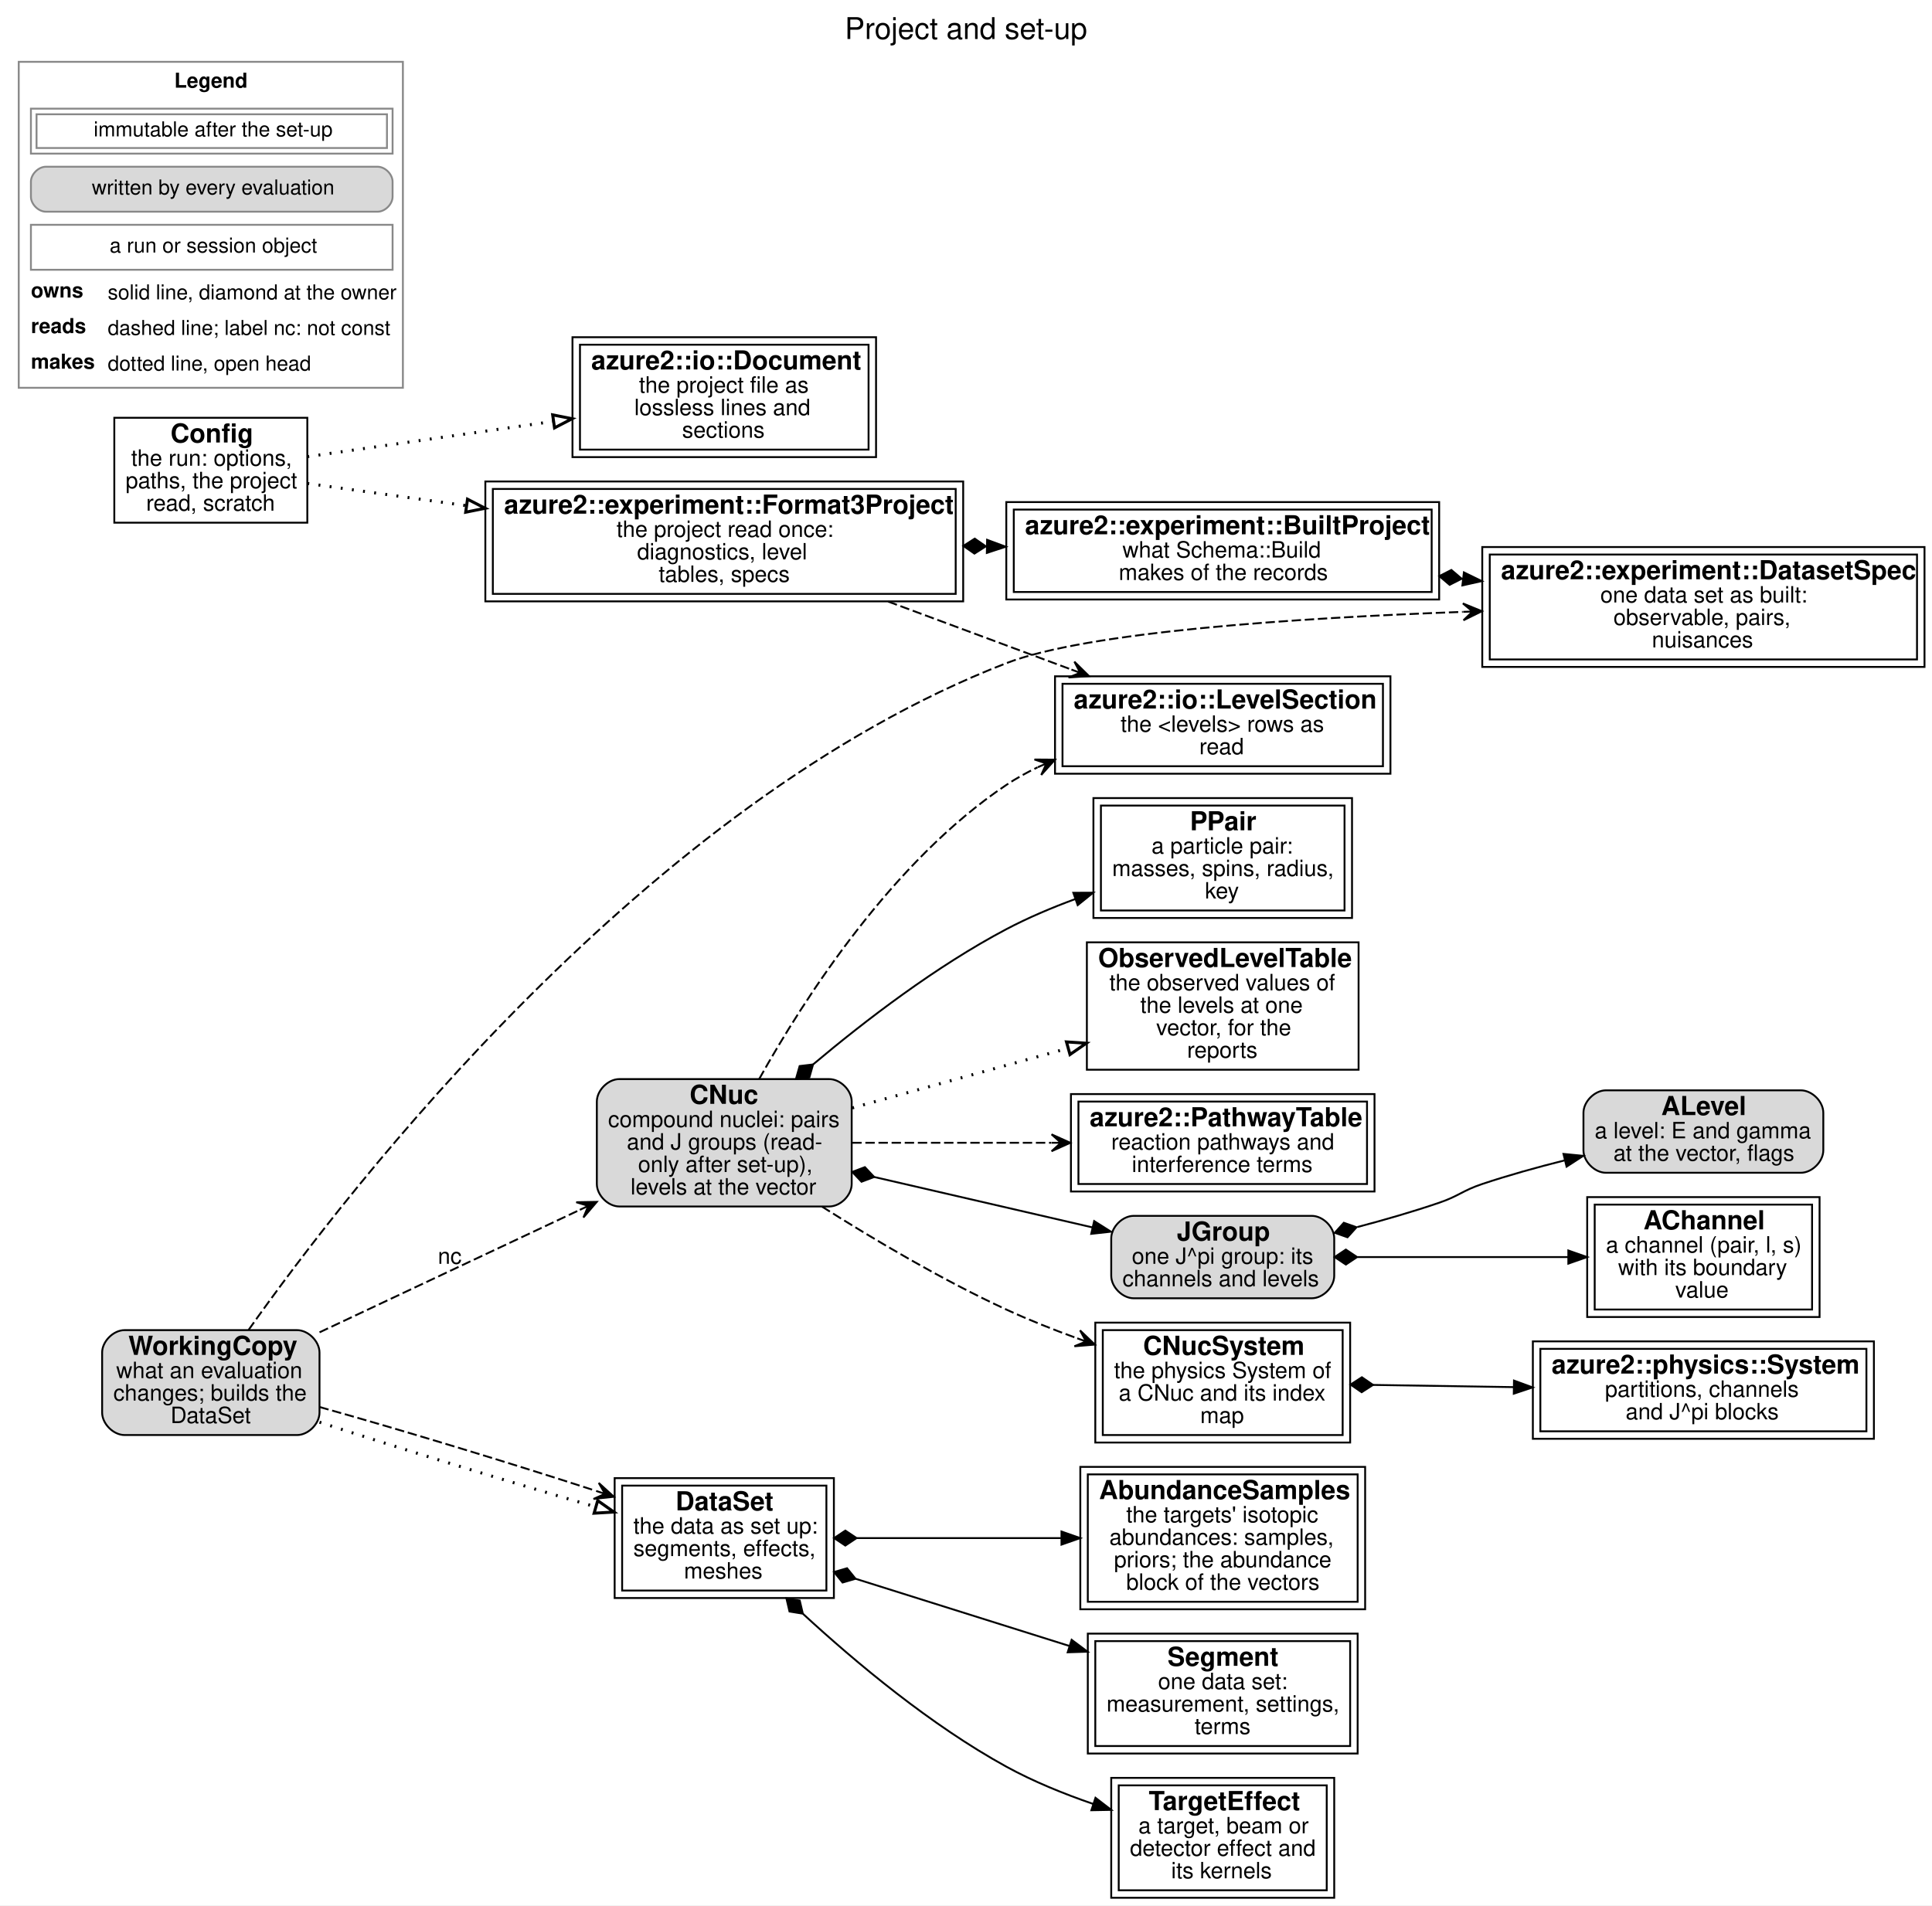
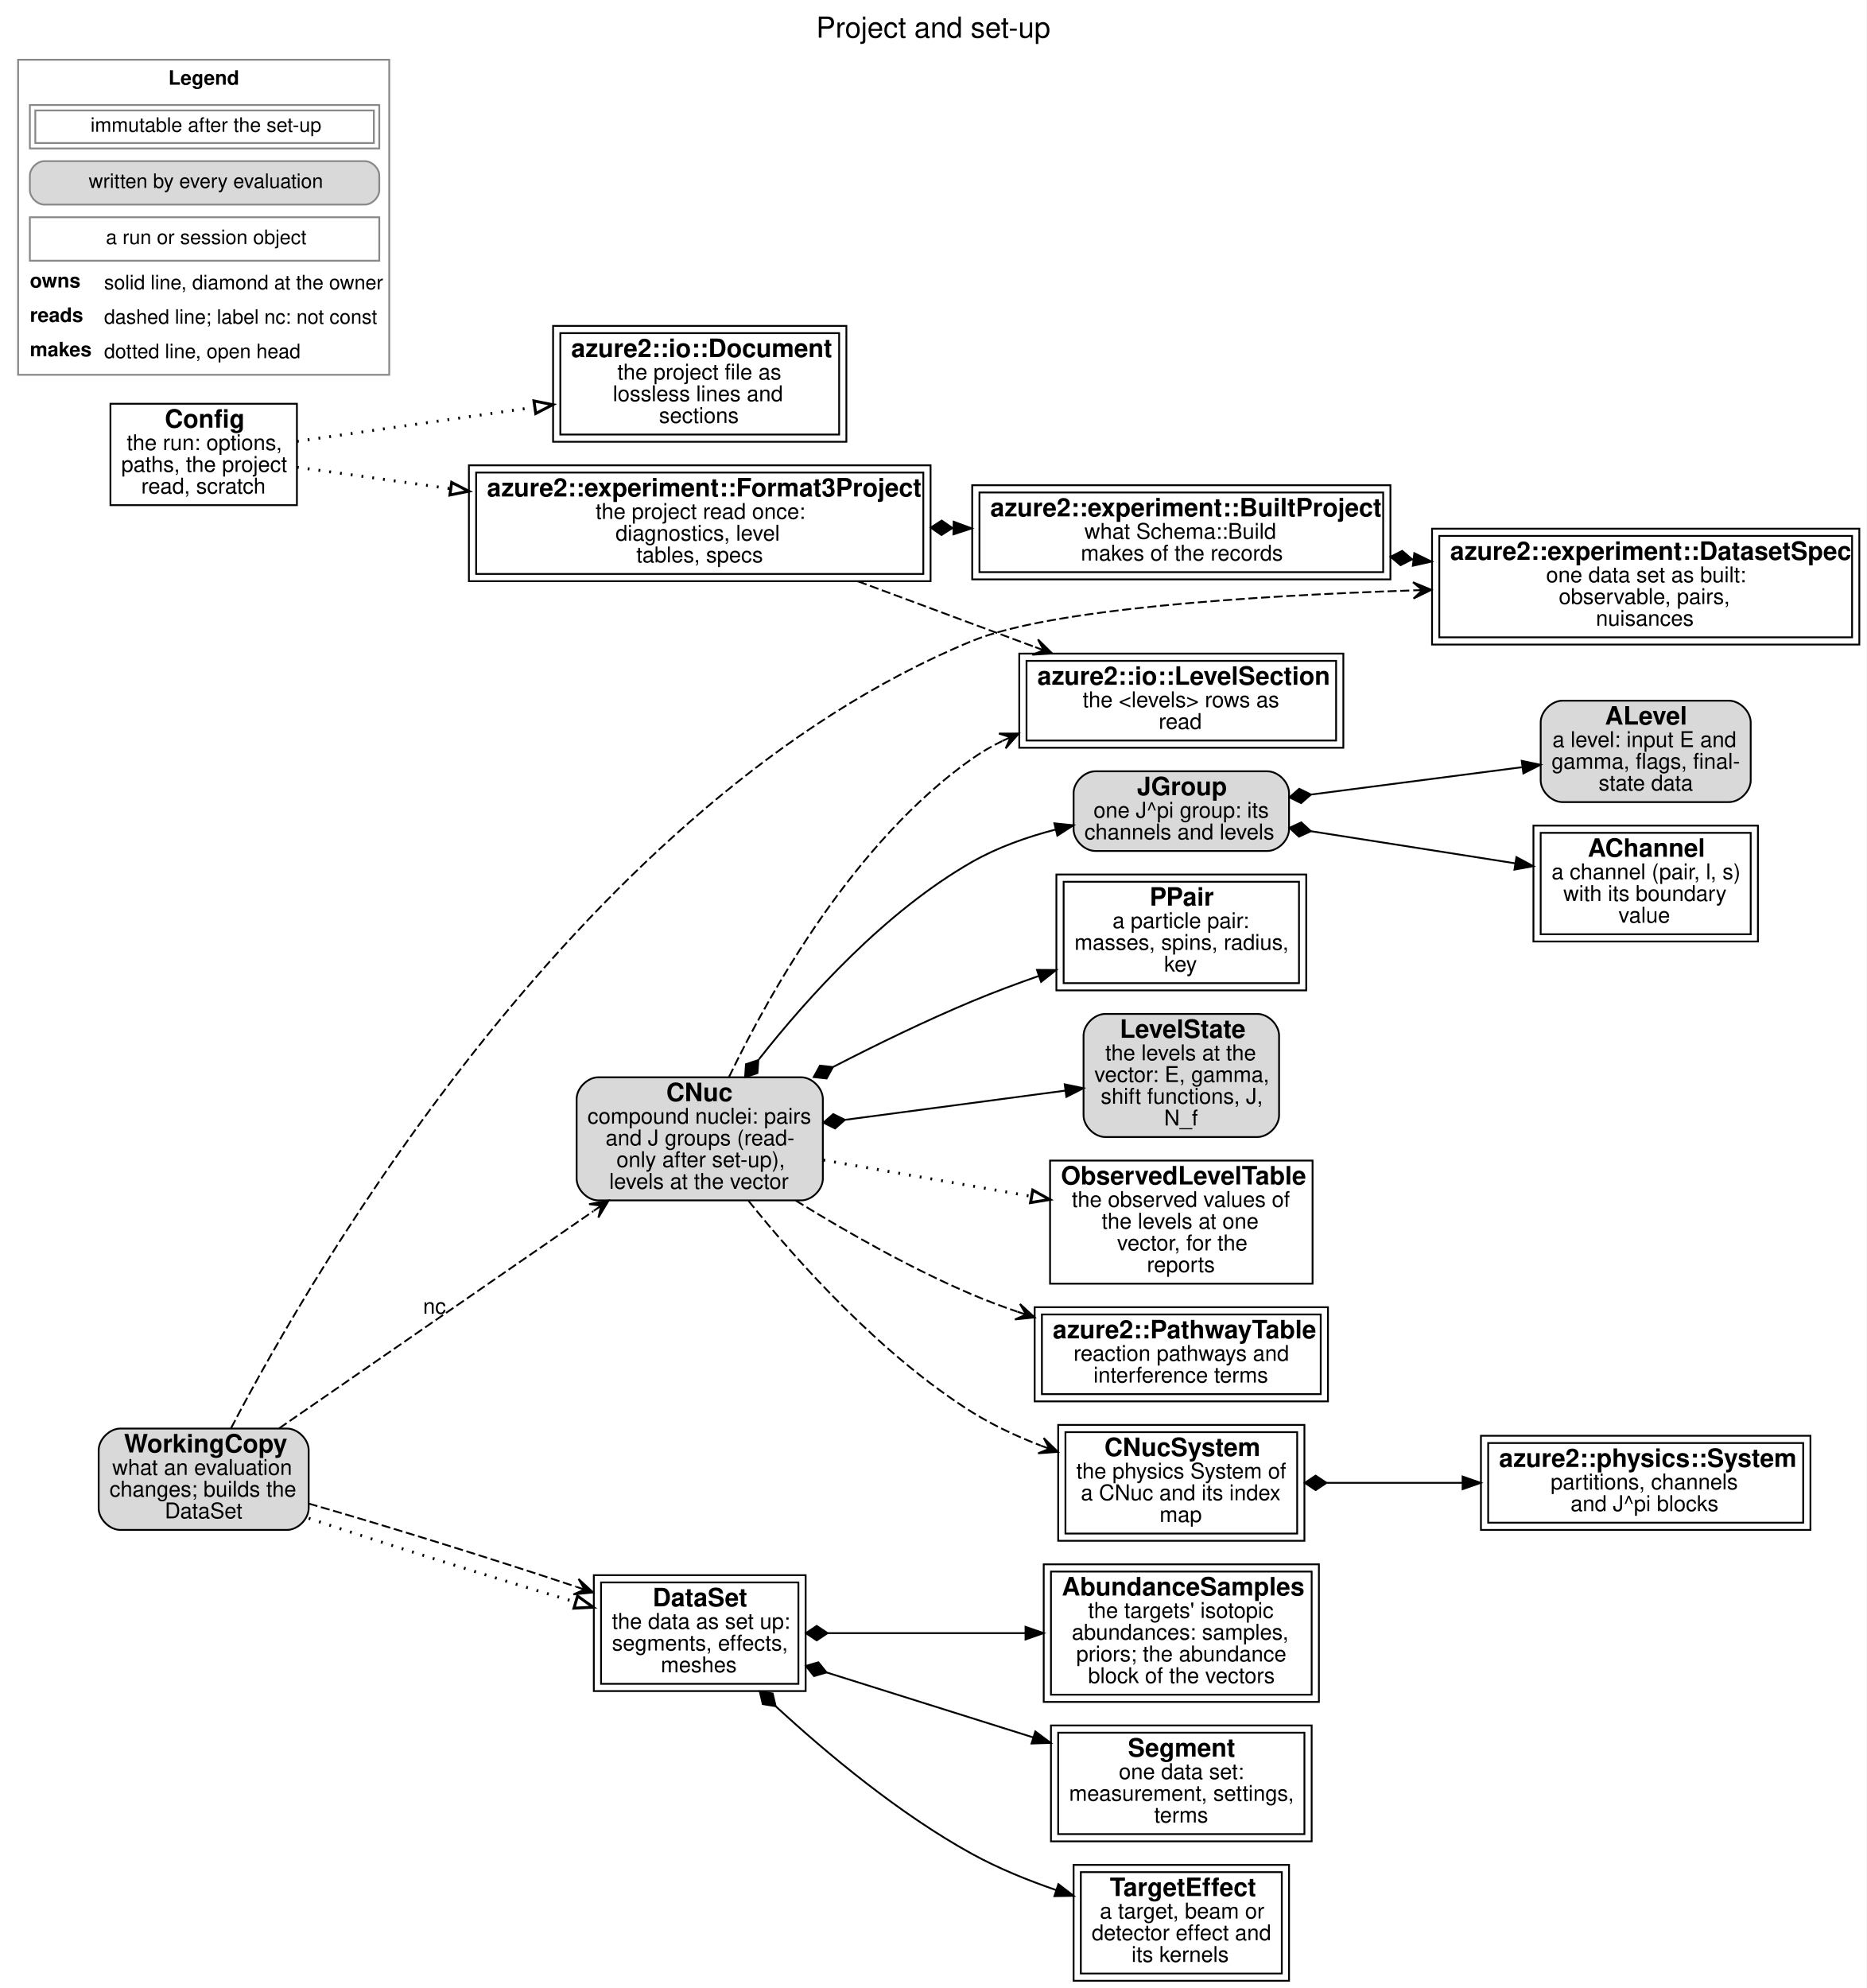
- <svg xmlns="http://www.w3.org/2000/svg" width="1031pt" height="1017pt" viewBox="0.00 0.00 1031.00 1017.00">
-   <g id="graph0" class="graph" transform="scale(1 1) rotate(0) translate(4 1013)">
-     <polygon fill="white" stroke="transparent" points="-4,4 -4,-1013 1027,-1013 1027,4 -4,4" />
-     <text text-anchor="middle" x="511.5" y="-992.2" font-family="Helvetica" font-size="16.00">Project and set-up</text>
+ <svg xmlns="http://www.w3.org/2000/svg" width="1031pt" height="1098pt" viewBox="0.00 0.00 1031.00 1098.00">
+   <g id="graph0" class="graph" transform="scale(1 1) rotate(0) translate(4 1094)">
+     <polygon fill="white" stroke="transparent" points="-4,4 -4,-1094 1027,-1094 1027,4 -4,4" />
+     <text text-anchor="middle" x="511.5" y="-1073.2" font-family="Helvetica" font-size="16.00">Project and set-up</text>
    <g id="node1" class="node">
-       <polygon fill="white" stroke="black" points="459.5,-829 305.5,-829 305.5,-773 459.5,-773 459.5,-829" />
-       <polygon fill="none" stroke="black" points="463.5,-833 301.5,-833 301.5,-769 463.5,-769 463.5,-833" />
-       <text text-anchor="start" x="311.5" y="-815.8" font-family="Helvetica" font-weight="bold" font-size="14.00">azure2::io::Document</text>
-       <text text-anchor="start" x="337" y="-803.4" font-family="Helvetica" font-size="12.00">the project file as</text>
-       <text text-anchor="start" x="334.5" y="-791.4" font-family="Helvetica" font-size="12.00">lossless lines and</text>
-       <text text-anchor="start" x="360" y="-779.4" font-family="Helvetica" font-size="12.00">sections</text>
+       <polygon fill="white" stroke="black" points="459.5,-910 305.5,-910 305.5,-854 459.5,-854 459.5,-910" />
+       <polygon fill="none" stroke="black" points="463.5,-914 301.5,-914 301.5,-850 463.5,-850 463.5,-914" />
+       <text text-anchor="start" x="311.5" y="-896.8" font-family="Helvetica" font-weight="bold" font-size="14.00">azure2::io::Document</text>
+       <text text-anchor="start" x="337" y="-884.4" font-family="Helvetica" font-size="12.00">the project file as</text>
+       <text text-anchor="start" x="334.5" y="-872.4" font-family="Helvetica" font-size="12.00">lossless lines and</text>
+       <text text-anchor="start" x="360" y="-860.4" font-family="Helvetica" font-size="12.00">sections</text>
    </g>
    <g id="node2" class="node">
-       <polygon fill="white" stroke="black" points="734,-648 563,-648 563,-604 734,-604 734,-648" />
-       <polygon fill="none" stroke="black" points="738,-652 559,-652 559,-600 738,-600 738,-652" />
-       <text text-anchor="start" x="569" y="-634.8" font-family="Helvetica" font-weight="bold" font-size="14.00">azure2::io::LevelSection</text>
-       <text text-anchor="start" x="594" y="-622.4" font-family="Helvetica" font-size="12.00">the &lt;levels&gt; rows as</text>
-       <text text-anchor="start" x="636" y="-610.4" font-family="Helvetica" font-size="12.00">read</text>
+       <polygon fill="white" stroke="black" points="734,-729 563,-729 563,-685 734,-685 734,-729" />
+       <polygon fill="none" stroke="black" points="738,-733 559,-733 559,-681 738,-681 738,-733" />
+       <text text-anchor="start" x="569" y="-715.8" font-family="Helvetica" font-weight="bold" font-size="14.00">azure2::io::LevelSection</text>
+       <text text-anchor="start" x="594" y="-703.4" font-family="Helvetica" font-size="12.00">the &lt;levels&gt; rows as</text>
+       <text text-anchor="start" x="636" y="-691.4" font-family="Helvetica" font-size="12.00">read</text>
    </g>
    <g id="node3" class="node">
-       <polygon fill="white" stroke="black" points="506,-752 259,-752 259,-696 506,-696 506,-752" />
-       <polygon fill="none" stroke="black" points="510,-756 255,-756 255,-692 510,-692 510,-756" />
-       <text text-anchor="start" x="265" y="-738.8" font-family="Helvetica" font-weight="bold" font-size="14.00">azure2::experiment::Format3Project</text>
-       <text text-anchor="start" x="325" y="-726.4" font-family="Helvetica" font-size="12.00">the project read once:</text>
-       <text text-anchor="start" x="336" y="-714.4" font-family="Helvetica" font-size="12.00">diagnostics, level</text>
-       <text text-anchor="start" x="347.5" y="-702.4" font-family="Helvetica" font-size="12.00">tables, specs</text>
+       <polygon fill="white" stroke="black" points="506,-833 259,-833 259,-777 506,-777 506,-833" />
+       <polygon fill="none" stroke="black" points="510,-837 255,-837 255,-773 510,-773 510,-837" />
+       <text text-anchor="start" x="265" y="-819.8" font-family="Helvetica" font-weight="bold" font-size="14.00">azure2::experiment::Format3Project</text>
+       <text text-anchor="start" x="325" y="-807.4" font-family="Helvetica" font-size="12.00">the project read once:</text>
+       <text text-anchor="start" x="336" y="-795.4" font-family="Helvetica" font-size="12.00">diagnostics, level</text>
+       <text text-anchor="start" x="347.5" y="-783.4" font-family="Helvetica" font-size="12.00">tables, specs</text>
    </g>
    <g id="edge3" class="edge">
-       <path fill="none" stroke="black" stroke-dasharray="5,2" d="M469.94,-691.91C501.42,-680.23 536.85,-667.08 567.72,-655.61" />
-       <polygon fill="black" stroke="black" points="577.15,-652.12 569.34,-659.81 572.46,-653.86 567.77,-655.6 567.77,-655.6 567.77,-655.6 572.46,-653.86 566.21,-651.38 577.15,-652.12 577.15,-652.12" />
+       <path fill="none" stroke="black" stroke-dasharray="5,2" d="M469.94,-772.91C501.42,-761.23 536.85,-748.08 567.72,-736.61" />
+       <polygon fill="black" stroke="black" points="577.15,-733.12 569.34,-740.81 572.46,-734.86 567.77,-736.6 567.77,-736.6 567.77,-736.6 572.46,-734.86 566.21,-732.38 577.15,-733.12 577.15,-733.12" />
    </g>
    <g id="node4" class="node">
-       <polygon fill="white" stroke="black" points="760,-741 537,-741 537,-697 760,-697 760,-741" />
-       <polygon fill="none" stroke="black" points="764,-745 533,-745 533,-693 764,-693 764,-745" />
-       <text text-anchor="start" x="543" y="-727.8" font-family="Helvetica" font-weight="bold" font-size="14.00">azure2::experiment::BuiltProject</text>
-       <text text-anchor="start" x="595" y="-715.4" font-family="Helvetica" font-size="12.00">what Schema::Build</text>
-       <text text-anchor="start" x="593" y="-703.4" font-family="Helvetica" font-size="12.00">makes of the records</text>
+       <polygon fill="white" stroke="black" points="760,-822 537,-822 537,-778 760,-778 760,-822" />
+       <polygon fill="none" stroke="black" points="764,-826 533,-826 533,-774 764,-774 764,-826" />
+       <text text-anchor="start" x="543" y="-808.8" font-family="Helvetica" font-weight="bold" font-size="14.00">azure2::experiment::BuiltProject</text>
+       <text text-anchor="start" x="595" y="-796.4" font-family="Helvetica" font-size="12.00">what Schema::Build</text>
+       <text text-anchor="start" x="593" y="-784.4" font-family="Helvetica" font-size="12.00">makes of the records</text>
    </g>
    <g id="edge4" class="edge">
-       <path fill="none" stroke="black" d="M522.11,-721.37C522.22,-721.37 522.33,-721.37 522.45,-721.37" />
-       <polygon fill="black" stroke="black" points="522.09,-721.38 516.16,-725.49 510.09,-721.6 516.01,-717.49 522.09,-721.38" />
-       <polygon fill="black" stroke="black" points="522.76,-724.86 532.69,-721.17 522.62,-717.86 522.76,-724.86" />
+       <path fill="none" stroke="black" d="M522.11,-802.37C522.22,-802.37 522.33,-802.37 522.45,-802.37" />
+       <polygon fill="black" stroke="black" points="522.09,-802.38 516.16,-806.49 510.09,-802.6 516.01,-798.49 522.09,-802.38" />
+       <polygon fill="black" stroke="black" points="522.76,-805.86 532.69,-802.17 522.62,-798.86 522.76,-805.86" />
    </g>
    <g id="node5" class="node">
-       <polygon fill="white" stroke="black" points="1019,-717 791,-717 791,-661 1019,-661 1019,-717" />
-       <polygon fill="none" stroke="black" points="1023,-721 787,-721 787,-657 1023,-657 1023,-721" />
-       <text text-anchor="start" x="797" y="-703.8" font-family="Helvetica" font-weight="bold" font-size="14.00">azure2::experiment::DatasetSpec</text>
-       <text text-anchor="start" x="850" y="-691.4" font-family="Helvetica" font-size="12.00">one data set as built:</text>
-       <text text-anchor="start" x="857" y="-679.4" font-family="Helvetica" font-size="12.00">observable, pairs,</text>
-       <text text-anchor="start" x="877.5" y="-667.4" font-family="Helvetica" font-size="12.00">nuisances</text>
+       <polygon fill="white" stroke="black" points="1019,-798 791,-798 791,-742 1019,-742 1019,-798" />
+       <polygon fill="none" stroke="black" points="1023,-802 787,-802 787,-738 1023,-738 1023,-802" />
+       <text text-anchor="start" x="797" y="-784.8" font-family="Helvetica" font-weight="bold" font-size="14.00">azure2::experiment::DatasetSpec</text>
+       <text text-anchor="start" x="850" y="-772.4" font-family="Helvetica" font-size="12.00">one data set as built:</text>
+       <text text-anchor="start" x="857" y="-760.4" font-family="Helvetica" font-size="12.00">observable, pairs,</text>
+       <text text-anchor="start" x="877.5" y="-748.4" font-family="Helvetica" font-size="12.00">nuisances</text>
    </g>
    <g id="edge5" class="edge">
-       <path fill="none" stroke="black" d="M776.11,-704.08C776.33,-704.05 776.56,-704.02 776.78,-704" />
-       <polygon fill="black" stroke="black" points="776.01,-704.09 770.52,-708.76 764.09,-705.49 769.58,-700.82 776.01,-704.09" />
-       <polygon fill="black" stroke="black" points="777.2,-707.47 786.73,-702.82 776.39,-700.52 777.2,-707.47" />
+       <path fill="none" stroke="black" d="M776.11,-785.08C776.33,-785.05 776.56,-785.02 776.78,-785" />
+       <polygon fill="black" stroke="black" points="776.01,-785.09 770.52,-789.76 764.09,-786.49 769.58,-781.82 776.01,-785.09" />
+       <polygon fill="black" stroke="black" points="777.2,-788.47 786.73,-783.82 776.39,-781.52 777.2,-788.47" />
    </g>
    <g id="node6" class="node">
-       <polygon fill="white" stroke="black" points="160,-790 57,-790 57,-734 160,-734 160,-790" />
-       <text text-anchor="start" x="87" y="-776.8" font-family="Helvetica" font-weight="bold" font-size="14.00">Config</text>
-       <text text-anchor="start" x="66" y="-764.4" font-family="Helvetica" font-size="12.00">the run: options,</text>
-       <text text-anchor="start" x="63" y="-752.4" font-family="Helvetica" font-size="12.00">paths, the project</text>
-       <text text-anchor="start" x="74" y="-740.4" font-family="Helvetica" font-size="12.00">read, scratch</text>
+       <polygon fill="white" stroke="black" points="160,-871 57,-871 57,-815 160,-815 160,-871" />
+       <text text-anchor="start" x="87" y="-857.8" font-family="Helvetica" font-weight="bold" font-size="14.00">Config</text>
+       <text text-anchor="start" x="66" y="-845.4" font-family="Helvetica" font-size="12.00">the run: options,</text>
+       <text text-anchor="start" x="63" y="-833.4" font-family="Helvetica" font-size="12.00">paths, the project</text>
+       <text text-anchor="start" x="74" y="-821.4" font-family="Helvetica" font-size="12.00">read, scratch</text>
    </g>
    <g id="edge1" class="edge">
-       <path fill="none" stroke="black" stroke-width="1.6" stroke-dasharray="1,5" d="M160.02,-769.24C196.8,-774.52 247.59,-781.8 291.26,-788.06" />
-       <polygon fill="none" stroke="black" stroke-width="1.6" points="290.93,-791.55 301.32,-789.5 291.92,-784.62 290.93,-791.55" />
+       <path fill="none" stroke="black" stroke-width="1.6" stroke-dasharray="1,5" d="M160.02,-850.24C196.8,-855.52 247.59,-862.8 291.26,-869.06" />
+       <polygon fill="none" stroke="black" stroke-width="1.6" points="290.93,-872.55 301.32,-870.5 291.92,-865.62 290.93,-872.55" />
    </g>
    <g id="edge2" class="edge">
-       <path fill="none" stroke="black" stroke-width="1.6" stroke-dasharray="1,5" d="M160.02,-754.94C184.18,-751.57 214.38,-747.35 244.65,-743.12" />
-       <polygon fill="none" stroke="black" stroke-width="1.6" points="245.48,-746.54 254.9,-741.69 244.51,-739.6 245.48,-746.54" />
+       <path fill="none" stroke="black" stroke-width="1.6" stroke-dasharray="1,5" d="M160.02,-835.94C184.18,-832.57 214.38,-828.35 244.65,-824.12" />
+       <polygon fill="none" stroke="black" stroke-width="1.6" points="245.48,-827.54 254.9,-822.69 244.51,-820.6 245.48,-827.54" />
    </g>
    <g id="node7" class="node">
-       <path fill="#d9d9d9" stroke="black" d="M438.5,-437C438.5,-437 326.5,-437 326.5,-437 320.5,-437 314.5,-431 314.5,-425 314.5,-425 314.5,-381 314.5,-381 314.5,-375 320.5,-369 326.5,-369 326.5,-369 438.5,-369 438.5,-369 444.5,-369 450.5,-375 450.5,-381 450.5,-381 450.5,-425 450.5,-425 450.5,-431 444.5,-437 438.5,-437" />
-       <text text-anchor="start" x="364" y="-423.8" font-family="Helvetica" font-weight="bold" font-size="14.00">CNuc</text>
-       <text text-anchor="start" x="320.5" y="-411.4" font-family="Helvetica" font-size="12.00">compound nuclei: pairs</text>
-       <text text-anchor="start" x="330.5" y="-399.4" font-family="Helvetica" font-size="12.00">and J groups (read-</text>
-       <text text-anchor="start" x="336.5" y="-387.4" font-family="Helvetica" font-size="12.00">only after set-up),</text>
-       <text text-anchor="start" x="332.5" y="-375.4" font-family="Helvetica" font-size="12.00">levels at the vector</text>
+       <path fill="#d9d9d9" stroke="black" d="M438.5,-499C438.5,-499 326.5,-499 326.5,-499 320.5,-499 314.5,-493 314.5,-487 314.5,-487 314.5,-443 314.5,-443 314.5,-437 320.5,-431 326.5,-431 326.5,-431 438.5,-431 438.5,-431 444.5,-431 450.5,-437 450.5,-443 450.5,-443 450.5,-487 450.5,-487 450.5,-493 444.5,-499 438.5,-499" />
+       <text text-anchor="start" x="364" y="-485.8" font-family="Helvetica" font-weight="bold" font-size="14.00">CNuc</text>
+       <text text-anchor="start" x="320.5" y="-473.4" font-family="Helvetica" font-size="12.00">compound nuclei: pairs</text>
+       <text text-anchor="start" x="330.5" y="-461.4" font-family="Helvetica" font-size="12.00">and J groups (read-</text>
+       <text text-anchor="start" x="336.5" y="-449.4" font-family="Helvetica" font-size="12.00">only after set-up),</text>
+       <text text-anchor="start" x="332.5" y="-437.4" font-family="Helvetica" font-size="12.00">levels at the vector</text>
    </g>
    <g id="edge6" class="edge">
-       <path fill="none" stroke="black" stroke-dasharray="5,2" d="M401.15,-437.07C425.19,-480.09 472.28,-553.38 533,-594 538.24,-597.5 543.85,-600.62 549.68,-603.41" />
-       <polygon fill="black" stroke="black" points="558.99,-607.51 548.02,-607.59 554.41,-605.49 549.84,-603.48 549.84,-603.48 549.84,-603.48 554.41,-605.49 551.65,-599.36 558.99,-607.51 558.99,-607.51" />
+       <path fill="none" stroke="black" stroke-dasharray="5,2" d="M398.71,-499.25C421.26,-546.04 468,-629.34 533,-675 538.15,-678.62 543.71,-681.83 549.49,-684.68" />
+       <polygon fill="black" stroke="black" points="558.74,-688.87 547.77,-688.84 554.18,-686.81 549.63,-684.74 549.63,-684.74 549.63,-684.74 554.18,-686.81 551.48,-680.65 558.74,-688.87 558.74,-688.87" />
    </g>
    <g id="node8" class="node">
-       <polygon fill="white" stroke="black" points="713.5,-583 583.5,-583 583.5,-527 713.5,-527 713.5,-583" />
-       <polygon fill="none" stroke="black" points="717.5,-587 579.5,-587 579.5,-523 717.5,-523 717.5,-587" />
-       <text text-anchor="start" x="631" y="-569.8" font-family="Helvetica" font-weight="bold" font-size="14.00">PPair</text>
-       <text text-anchor="start" x="610.5" y="-557.4" font-family="Helvetica" font-size="12.00">a particle pair:</text>
-       <text text-anchor="start" x="589.5" y="-545.4" font-family="Helvetica" font-size="12.00">masses, spins, radius,</text>
-       <text text-anchor="start" x="639" y="-533.4" font-family="Helvetica" font-size="12.00">key</text>
+       <polygon fill="white" stroke="black" points="713.5,-607 583.5,-607 583.5,-551 713.5,-551 713.5,-607" />
+       <polygon fill="none" stroke="black" points="717.5,-611 579.5,-611 579.5,-547 717.5,-547 717.5,-611" />
+       <text text-anchor="start" x="631" y="-593.8" font-family="Helvetica" font-weight="bold" font-size="14.00">PPair</text>
+       <text text-anchor="start" x="610.5" y="-581.4" font-family="Helvetica" font-size="12.00">a particle pair:</text>
+       <text text-anchor="start" x="589.5" y="-569.4" font-family="Helvetica" font-size="12.00">masses, spins, radius,</text>
+       <text text-anchor="start" x="639" y="-557.4" font-family="Helvetica" font-size="12.00">key</text>
    </g>
    <g id="edge7" class="edge">
-       <path fill="none" stroke="black" d="M429.93,-444.85C458.14,-468.57 495.79,-497.35 533,-517 544.51,-523.08 557.18,-528.45 569.77,-533.09" />
-       <polygon fill="black" stroke="black" points="429.88,-444.81 422.72,-443.96 420.74,-437.02 427.91,-437.87 429.88,-444.81" />
-       <polygon fill="black" stroke="black" points="568.77,-536.45 579.36,-536.5 571.11,-529.85 568.77,-536.45" />
+       <path fill="none" stroke="black" d="M456.26,-504.75C480.33,-517.15 507.49,-530.35 533,-541 544.78,-545.92 557.45,-550.65 569.9,-555" />
+       <polygon fill="black" stroke="black" points="456.08,-504.65 448.91,-505.43 445.44,-499.12 452.6,-498.34 456.08,-504.65" />
+       <polygon fill="black" stroke="black" points="568.78,-558.32 579.37,-558.25 571.05,-551.69 568.78,-558.32" />
    </g>
    <g id="node9" class="node">
-       <path fill="#d9d9d9" stroke="black" d="M696,-364C696,-364 601,-364 601,-364 595,-364 589,-358 589,-352 589,-352 589,-332 589,-332 589,-326 595,-320 601,-320 601,-320 696,-320 696,-320 702,-320 708,-326 708,-332 708,-332 708,-352 708,-352 708,-358 702,-364 696,-364" />
-       <text text-anchor="start" x="624" y="-350.8" font-family="Helvetica" font-weight="bold" font-size="14.00">JGroup</text>
-       <text text-anchor="start" x="600" y="-338.4" font-family="Helvetica" font-size="12.00">one J^pi group: its</text>
-       <text text-anchor="start" x="595" y="-326.4" font-family="Helvetica" font-size="12.00">channels and levels</text>
+       <path fill="#d9d9d9" stroke="black" d="M696,-668C696,-668 601,-668 601,-668 595,-668 589,-662 589,-656 589,-656 589,-636 589,-636 589,-630 595,-624 601,-624 601,-624 696,-624 696,-624 702,-624 708,-630 708,-636 708,-636 708,-656 708,-656 708,-662 702,-668 696,-668" />
+       <text text-anchor="start" x="624" y="-654.8" font-family="Helvetica" font-weight="bold" font-size="14.00">JGroup</text>
+       <text text-anchor="start" x="600" y="-642.4" font-family="Helvetica" font-size="12.00">one J^pi group: its</text>
+       <text text-anchor="start" x="595" y="-630.4" font-family="Helvetica" font-size="12.00">channels and levels</text>
    </g>
    <g id="edge8" class="edge">
-       <path fill="none" stroke="black" d="M462.56,-384.73C499.63,-376.17 543.39,-366.06 579.02,-357.82" />
-       <polygon fill="black" stroke="black" points="462.49,-384.75 457.55,-390 450.8,-387.45 455.75,-382.2 462.49,-384.75" />
-       <polygon fill="black" stroke="black" points="579.89,-361.21 588.85,-355.55 578.32,-354.39 579.89,-361.21" />
+       <path fill="none" stroke="black" d="M415.18,-508.93C442.55,-543.66 485.14,-590.7 533,-618 547.06,-626.02 563.36,-631.76 579.17,-635.86" />
+       <polygon fill="black" stroke="black" points="414.88,-508.52 408.04,-506.22 407.54,-499.03 414.37,-501.33 414.88,-508.52" />
+       <polygon fill="black" stroke="black" points="578.39,-639.27 588.93,-638.2 580.03,-632.46 578.39,-639.27" />
    </g>
    <g id="node12" class="node">
-       <polygon fill="white" stroke="black" points="721,-510 576,-510 576,-442 721,-442 721,-510" />
-       <text text-anchor="start" x="582" y="-496.8" font-family="Helvetica" font-weight="bold" font-size="14.00">ObservedLevelTable</text>
-       <text text-anchor="start" x="588" y="-484.4" font-family="Helvetica" font-size="12.00">the observed values of</text>
-       <text text-anchor="start" x="604.5" y="-472.4" font-family="Helvetica" font-size="12.00">the levels at one</text>
-       <text text-anchor="start" x="613" y="-460.4" font-family="Helvetica" font-size="12.00">vector, for the</text>
-       <text text-anchor="start" x="629.5" y="-448.4" font-family="Helvetica" font-size="12.00">reports</text>
+       <path fill="#d9d9d9" stroke="black" d="M690.5,-534C690.5,-534 606.5,-534 606.5,-534 600.5,-534 594.5,-528 594.5,-522 594.5,-522 594.5,-478 594.5,-478 594.5,-472 600.5,-466 606.5,-466 606.5,-466 690.5,-466 690.5,-466 696.5,-466 702.5,-472 702.5,-478 702.5,-478 702.5,-522 702.5,-522 702.5,-528 696.5,-534 690.5,-534" />
+       <text text-anchor="start" x="614.5" y="-520.8" font-family="Helvetica" font-weight="bold" font-size="14.00">LevelState</text>
+       <text text-anchor="start" x="606.5" y="-508.4" font-family="Helvetica" font-size="12.00">the levels at the</text>
+       <text text-anchor="start" x="600.5" y="-496.4" font-family="Helvetica" font-size="12.00">vector: E, gamma,</text>
+       <text text-anchor="start" x="604" y="-484.4" font-family="Helvetica" font-size="12.00">shift functions, J,</text>
+       <text text-anchor="start" x="639" y="-472.4" font-family="Helvetica" font-size="12.00">N_f</text>
    </g>
    <g id="edge11" class="edge">
-       <path fill="none" stroke="black" stroke-width="1.6" stroke-dasharray="1,5" d="M450.8,-421.61C485.86,-431.3 529.01,-443.24 565.95,-453.45" />
-       <polygon fill="none" stroke="black" stroke-width="1.6" points="565.12,-456.85 575.7,-456.15 566.99,-450.11 565.12,-456.85" />
+       <path fill="none" stroke="black" d="M462.85,-475.52C501.77,-480.68 547.99,-486.81 584.46,-491.64" />
+       <polygon fill="black" stroke="black" points="462.7,-475.5 456.22,-478.68 450.8,-473.92 457.28,-470.75 462.7,-475.5" />
+       <polygon fill="black" stroke="black" points="584.09,-495.12 594.47,-492.97 585.01,-488.19 584.09,-495.12" />
    </g>
    <g id="node13" class="node">
+       <polygon fill="white" stroke="black" points="721,-453 576,-453 576,-385 721,-385 721,-453" />
+       <text text-anchor="start" x="582" y="-439.8" font-family="Helvetica" font-weight="bold" font-size="14.00">ObservedLevelTable</text>
+       <text text-anchor="start" x="588" y="-427.4" font-family="Helvetica" font-size="12.00">the observed values of</text>
+       <text text-anchor="start" x="604.5" y="-415.4" font-family="Helvetica" font-size="12.00">the levels at one</text>
+       <text text-anchor="start" x="613" y="-403.4" font-family="Helvetica" font-size="12.00">vector, for the</text>
+       <text text-anchor="start" x="629.5" y="-391.4" font-family="Helvetica" font-size="12.00">reports</text>
+     </g>
+     <g id="edge12" class="edge">
+       <path fill="none" stroke="black" stroke-width="1.6" stroke-dasharray="1,5" d="M450.8,-453.27C485.71,-447.19 528.64,-439.71 565.48,-433.29" />
+       <polygon fill="none" stroke="black" stroke-width="1.6" points="566.45,-436.68 575.7,-431.51 565.24,-429.78 566.45,-436.68" />
+     </g>
+     <g id="node14" class="node">
      <polygon fill="white" stroke="black" points="712.5,-303 584.5,-303 584.5,-247 712.5,-247 712.5,-303" />
      <polygon fill="none" stroke="black" points="716.5,-307 580.5,-307 580.5,-243 716.5,-243 716.5,-307" />
      <text text-anchor="start" x="606" y="-289.8" font-family="Helvetica" font-weight="bold" font-size="14.00">CNucSystem</text>
      <text text-anchor="start" x="590.5" y="-277.4" font-family="Helvetica" font-size="12.00">the physics System of</text>
      <text text-anchor="start" x="593" y="-265.4" font-family="Helvetica" font-size="12.00">a CNuc and its index</text>
      <text text-anchor="start" x="636.5" y="-253.4" font-family="Helvetica" font-size="12.00">map</text>
    </g>
-     <g id="edge12" class="edge">
-       <path fill="none" stroke="black" stroke-dasharray="5,2" d="M434.63,-368.94C462.86,-351.08 499,-329.7 533,-314 544.93,-308.49 557.86,-303.35 570.6,-298.72" />
-       <polygon fill="black" stroke="black" points="580.28,-295.28 572.36,-302.87 575.57,-296.95 570.86,-298.63 570.86,-298.63 570.86,-298.63 575.57,-296.95 569.35,-294.39 580.28,-295.28 580.28,-295.28" />
+     <g id="edge13" class="edge">
+       <path fill="none" stroke="black" stroke-dasharray="5,2" d="M409.44,-430.75C436.79,-396.79 482.81,-345.42 533,-314 544.6,-306.74 557.72,-300.64 570.83,-295.6" />
+       <polygon fill="black" stroke="black" points="580.35,-292.1 572.51,-299.77 575.65,-293.83 570.96,-295.55 570.96,-295.55 570.96,-295.55 575.65,-293.83 569.41,-291.32 580.35,-292.1 580.35,-292.1" />
+     </g>
+     <g id="node16" class="node">
+       <polygon fill="white" stroke="black" points="725.5,-368 571.5,-368 571.5,-324 725.5,-324 725.5,-368" />
+       <polygon fill="none" stroke="black" points="729.5,-372 567.5,-372 567.5,-320 729.5,-320 729.5,-372" />
+       <text text-anchor="start" x="577.5" y="-354.8" font-family="Helvetica" font-weight="bold" font-size="14.00">azure2::PathwayTable</text>
+       <text text-anchor="start" x="589" y="-342.4" font-family="Helvetica" font-size="12.00">reaction pathways and</text>
+       <text text-anchor="start" x="600" y="-330.4" font-family="Helvetica" font-size="12.00">interference terms</text>
+     </g>
+     <g id="edge15" class="edge">
+       <path fill="none" stroke="black" stroke-dasharray="5,2" d="M435.52,-430.92C463.55,-413.64 499.23,-393.33 533,-379 540.96,-375.62 549.36,-372.47 557.87,-369.56" />
+       <polygon fill="black" stroke="black" points="567.49,-366.37 559.41,-373.79 562.74,-367.94 557.99,-369.52 557.99,-369.52 557.99,-369.52 562.74,-367.94 556.58,-365.24 567.49,-366.37 567.49,-366.37" />
+     </g>
+     <g id="node10" class="node">
+       <polygon fill="white" stroke="black" points="963,-634 847,-634 847,-578 963,-578 963,-634" />
+       <polygon fill="none" stroke="black" points="967,-638 843,-638 843,-574 967,-574 967,-638" />
+       <text text-anchor="start" x="873" y="-620.8" font-family="Helvetica" font-weight="bold" font-size="14.00">AChannel</text>
+       <text text-anchor="start" x="853" y="-608.4" font-family="Helvetica" font-size="12.00">a channel (pair, l, s)</text>
+       <text text-anchor="start" x="859.5" y="-596.4" font-family="Helvetica" font-size="12.00">with its boundary</text>
+       <text text-anchor="start" x="890" y="-584.4" font-family="Helvetica" font-size="12.00">value</text>
+     </g>
+     <g id="edge9" class="edge">
+       <path fill="none" stroke="black" d="M720.14,-634.9C755.23,-629.38 797.55,-622.73 832.73,-617.2" />
+       <polygon fill="black" stroke="black" points="720.06,-634.91 714.76,-639.79 708.21,-636.77 713.51,-631.89 720.06,-634.91" />
+       <polygon fill="black" stroke="black" points="833.6,-620.61 842.93,-615.6 832.51,-613.69 833.6,-620.61" />
+     </g>
+     <g id="node11" class="node">
+       <path fill="#d9d9d9" stroke="black" d="M951,-707C951,-707 859,-707 859,-707 853,-707 847,-701 847,-695 847,-695 847,-663 847,-663 847,-657 853,-651 859,-651 859,-651 951,-651 951,-651 957,-651 963,-657 963,-663 963,-663 963,-695 963,-695 963,-701 957,-707 951,-707" />
+       <text text-anchor="start" x="882.5" y="-693.8" font-family="Helvetica" font-weight="bold" font-size="14.00">ALevel</text>
+       <text text-anchor="start" x="853.5" y="-681.4" font-family="Helvetica" font-size="12.00">a level: input E and</text>
+       <text text-anchor="start" x="853" y="-669.4" font-family="Helvetica" font-size="12.00">gamma, flags, final-</text>
+       <text text-anchor="start" x="879" y="-657.4" font-family="Helvetica" font-size="12.00">state data</text>
+     </g>
+     <g id="edge10" class="edge">
+       <path fill="none" stroke="black" d="M720.28,-655.18C756.62,-659.89 800.68,-665.6 836.54,-670.25" />
+       <polygon fill="black" stroke="black" points="720.11,-655.16 713.64,-658.35 708.21,-653.61 714.67,-650.42 720.11,-655.16" />
+       <polygon fill="black" stroke="black" points="836.54,-673.78 846.9,-671.6 837.44,-666.84 836.54,-673.78" />
    </g>
    <g id="node15" class="node">
-       <polygon fill="white" stroke="black" points="725.5,-425 571.5,-425 571.5,-381 725.5,-381 725.5,-425" />
-       <polygon fill="none" stroke="black" points="729.5,-429 567.5,-429 567.5,-377 729.5,-377 729.5,-429" />
-       <text text-anchor="start" x="577.5" y="-411.8" font-family="Helvetica" font-weight="bold" font-size="14.00">azure2::PathwayTable</text>
-       <text text-anchor="start" x="589" y="-399.4" font-family="Helvetica" font-size="12.00">reaction pathways and</text>
-       <text text-anchor="start" x="600" y="-387.4" font-family="Helvetica" font-size="12.00">interference terms</text>
+       <polygon fill="white" stroke="black" points="992,-297 818,-297 818,-253 992,-253 992,-297" />
+       <polygon fill="none" stroke="black" points="996,-301 814,-301 814,-249 996,-249 996,-301" />
+       <text text-anchor="start" x="824" y="-283.8" font-family="Helvetica" font-weight="bold" font-size="14.00">azure2::physics::System</text>
+       <text text-anchor="start" x="852.5" y="-271.4" font-family="Helvetica" font-size="12.00">partitions, channels</text>
+       <text text-anchor="start" x="863.5" y="-259.4" font-family="Helvetica" font-size="12.00">and J^pi blocks</text>
    </g>
    <g id="edge14" class="edge">
-       <path fill="none" stroke="black" stroke-dasharray="5,2" d="M450.8,-403C483.06,-403 522.17,-403 556.98,-403" />
-       <polygon fill="black" stroke="black" points="567.16,-403 557.16,-407.5 562.16,-403 557.16,-403 557.16,-403 557.16,-403 562.16,-403 557.16,-398.5 567.16,-403 567.16,-403" />
-     </g>
-     <g id="node10" class="node">
-       <polygon fill="white" stroke="black" points="963,-370 847,-370 847,-314 963,-314 963,-370" />
-       <polygon fill="none" stroke="black" points="967,-374 843,-374 843,-310 967,-310 967,-374" />
-       <text text-anchor="start" x="873" y="-356.8" font-family="Helvetica" font-weight="bold" font-size="14.00">AChannel</text>
-       <text text-anchor="start" x="853" y="-344.4" font-family="Helvetica" font-size="12.00">a channel (pair, l, s)</text>
-       <text text-anchor="start" x="859.5" y="-332.4" font-family="Helvetica" font-size="12.00">with its boundary</text>
-       <text text-anchor="start" x="890" y="-320.4" font-family="Helvetica" font-size="12.00">value</text>
-     </g>
-     <g id="edge9" class="edge">
-       <path fill="none" stroke="black" d="M720.39,-342C755.44,-342 797.65,-342 832.76,-342" />
-       <polygon fill="black" stroke="black" points="720.21,-342 714.21,-346 708.21,-342 714.21,-338 720.21,-342" />
-       <polygon fill="black" stroke="black" points="832.93,-345.5 842.93,-342 832.93,-338.5 832.93,-345.5" />
-     </g>
-     <g id="node11" class="node">
-       <path fill="#d9d9d9" stroke="black" d="M957,-431C957,-431 853,-431 853,-431 847,-431 841,-425 841,-419 841,-419 841,-399 841,-399 841,-393 847,-387 853,-387 853,-387 957,-387 957,-387 963,-387 969,-393 969,-399 969,-399 969,-419 969,-419 969,-425 963,-431 957,-431" />
-       <text text-anchor="start" x="882.5" y="-417.8" font-family="Helvetica" font-weight="bold" font-size="14.00">ALevel</text>
-       <text text-anchor="start" x="847" y="-405.4" font-family="Helvetica" font-size="12.00">a level: E and gamma</text>
-       <text text-anchor="start" x="857" y="-393.4" font-family="Helvetica" font-size="12.00">at the vector, flags</text>
-     </g>
-     <g id="edge10" class="edge">
-       <path fill="none" stroke="black" d="M720.35,-358.03C734.91,-361.86 750.05,-366.24 764,-371 774.55,-374.6 776.43,-377.47 787,-381 801,-385.68 816.19,-389.91 830.85,-393.58" />
-       <polygon fill="black" stroke="black" points="719.91,-357.92 713.11,-360.31 708.28,-354.95 715.09,-352.56 719.91,-357.92" />
-       <polygon fill="black" stroke="black" points="830.34,-397.06 840.89,-396.03 832,-390.26 830.34,-397.06" />
-     </g>
-     <g id="node14" class="node">
-       <polygon fill="white" stroke="black" points="992,-293 818,-293 818,-249 992,-249 992,-293" />
-       <polygon fill="none" stroke="black" points="996,-297 814,-297 814,-245 996,-245 996,-297" />
-       <text text-anchor="start" x="824" y="-279.8" font-family="Helvetica" font-weight="bold" font-size="14.00">azure2::physics::System</text>
-       <text text-anchor="start" x="852.5" y="-267.4" font-family="Helvetica" font-size="12.00">partitions, channels</text>
-       <text text-anchor="start" x="863.5" y="-255.4" font-family="Helvetica" font-size="12.00">and J^pi blocks</text>
-     </g>
-     <g id="edge13" class="edge">
-       <path fill="none" stroke="black" d="M728.83,-273.75C752.53,-273.38 778.83,-272.97 803.69,-272.58" />
-       <polygon fill="black" stroke="black" points="728.7,-273.76 722.76,-277.85 716.7,-273.94 722.64,-269.85 728.7,-273.76" />
-       <polygon fill="black" stroke="black" points="803.93,-276.07 813.87,-272.42 803.82,-269.07 803.93,-276.07" />
-     </g>
-     <g id="node16" class="node">
+       <path fill="none" stroke="black" d="M728.83,-275C752.53,-275 778.83,-275 803.69,-275" />
+       <polygon fill="black" stroke="black" points="728.7,-275 722.7,-279 716.7,-275 722.7,-271 728.7,-275" />
+       <polygon fill="black" stroke="black" points="803.87,-278.5 813.87,-275 803.87,-271.5 803.87,-278.5" />
+     </g>
+     <g id="node17" class="node">
      <polygon fill="white" stroke="black" points="437,-220 328,-220 328,-164 437,-164 437,-220" />
      <polygon fill="none" stroke="black" points="441,-224 324,-224 324,-160 441,-160 441,-224" />
      <text text-anchor="start" x="356.5" y="-206.8" font-family="Helvetica" font-weight="bold" font-size="14.00">DataSet</text>
      <text text-anchor="start" x="334" y="-194.4" font-family="Helvetica" font-size="12.00">the data as set up:</text>
      <text text-anchor="start" x="334" y="-182.4" font-family="Helvetica" font-size="12.00">segments, effects,</text>
      <text text-anchor="start" x="361" y="-170.4" font-family="Helvetica" font-size="12.00">meshes</text>
    </g>
-     <g id="node17" class="node">
+     <g id="node18" class="node">
      <polygon fill="white" stroke="black" points="720.5,-226 576.5,-226 576.5,-158 720.5,-158 720.5,-226" />
      <polygon fill="none" stroke="black" points="724.5,-230 572.5,-230 572.5,-154 724.5,-154 724.5,-230" />
      <text text-anchor="start" x="582.5" y="-212.8" font-family="Helvetica" font-weight="bold" font-size="14.00">AbundanceSamples</text>
      <text text-anchor="start" x="597" y="-200.4" font-family="Helvetica" font-size="12.00">the targets' isotopic</text>
      <text text-anchor="start" x="588" y="-188.4" font-family="Helvetica" font-size="12.00">abundances: samples,</text>
      <text text-anchor="start" x="590.5" y="-176.4" font-family="Helvetica" font-size="12.00">priors; the abundance</text>
      <text text-anchor="start" x="597" y="-164.4" font-family="Helvetica" font-size="12.00">block of the vectors</text>
    </g>
-     <g id="edge21" class="edge">
+     <g id="edge22" class="edge">
      <path fill="none" stroke="black" d="M453.22,-192C486.63,-192 526.95,-192 562.18,-192" />
      <polygon fill="black" stroke="black" points="453.11,-192 447.11,-196 441.11,-192 447.11,-188 453.11,-192" />
      <polygon fill="black" stroke="black" points="562.45,-195.5 572.45,-192 562.45,-188.5 562.45,-195.5" />
    </g>
-     <g id="node18" class="node">
+     <g id="node19" class="node">
      <polygon fill="white" stroke="black" points="716.5,-137 580.5,-137 580.5,-81 716.5,-81 716.5,-137" />
      <polygon fill="none" stroke="black" points="720.5,-141 576.5,-141 576.5,-77 720.5,-77 720.5,-141" />
      <text text-anchor="start" x="619" y="-123.8" font-family="Helvetica" font-weight="bold" font-size="14.00">Segment</text>
      <text text-anchor="start" x="614" y="-111.4" font-family="Helvetica" font-size="12.00">one data set:</text>
      <text text-anchor="start" x="586.5" y="-99.4" font-family="Helvetica" font-size="12.00">measurement, settings,</text>
      <text text-anchor="start" x="633.5" y="-87.4" font-family="Helvetica" font-size="12.00">terms</text>
    </g>
-     <g id="edge19" class="edge">
+     <g id="edge20" class="edge">
      <path fill="none" stroke="black" d="M452.62,-170.27C487.6,-159.27 530.26,-145.86 566.74,-134.39" />
      <polygon fill="black" stroke="black" points="452.56,-170.29 448.03,-175.9 441.11,-173.89 445.63,-168.27 452.56,-170.29" />
      <polygon fill="black" stroke="black" points="567.87,-137.7 576.36,-131.36 565.77,-131.03 567.87,-137.7" />
    </g>
-     <g id="node19" class="node">
+     <g id="node20" class="node">
      <polygon fill="white" stroke="black" points="704,-60 593,-60 593,-4 704,-4 704,-60" />
      <polygon fill="none" stroke="black" points="708,-64 589,-64 589,0 708,0 708,-64" />
      <text text-anchor="start" x="609" y="-46.8" font-family="Helvetica" font-weight="bold" font-size="14.00">TargetEffect</text>
      <text text-anchor="start" x="603.5" y="-34.4" font-family="Helvetica" font-size="12.00">a target, beam or</text>
      <text text-anchor="start" x="599" y="-22.4" font-family="Helvetica" font-size="12.00">detector effect and</text>
      <text text-anchor="start" x="621" y="-10.4" font-family="Helvetica" font-size="12.00">its kernels</text>
    </g>
-     <g id="edge20" class="edge">
+     <g id="edge21" class="edge">
      <path fill="none" stroke="black" d="M424.49,-151.58C452.96,-125.34 492.86,-92.05 533,-70 547.37,-62.11 563.65,-55.49 579.33,-50.1" />
      <polygon fill="black" stroke="black" points="424.43,-151.64 422.78,-158.66 415.66,-159.83 417.31,-152.81 424.43,-151.64" />
      <polygon fill="black" stroke="black" points="580.6,-53.37 589,-46.91 578.41,-46.72 580.6,-53.37" />
    </g>
-     <g id="node20" class="node">
-       <path fill="#d9d9d9" stroke="black" d="M154.5,-303C154.5,-303 62.5,-303 62.5,-303 56.5,-303 50.5,-297 50.5,-291 50.5,-291 50.5,-259 50.5,-259 50.5,-253 56.5,-247 62.5,-247 62.5,-247 154.5,-247 154.5,-247 160.5,-247 166.5,-253 166.5,-259 166.5,-259 166.5,-291 166.5,-291 166.5,-297 160.5,-303 154.5,-303" />
-       <text text-anchor="start" x="64.5" y="-289.8" font-family="Helvetica" font-weight="bold" font-size="14.00">WorkingCopy</text>
-       <text text-anchor="start" x="58" y="-277.4" font-family="Helvetica" font-size="12.00">what an evaluation</text>
-       <text text-anchor="start" x="56.5" y="-265.4" font-family="Helvetica" font-size="12.00">changes; builds the</text>
-       <text text-anchor="start" x="87" y="-253.4" font-family="Helvetica" font-size="12.00">DataSet</text>
-     </g>
-     <g id="edge15" class="edge">
-       <path fill="none" stroke="black" stroke-dasharray="5,2" d="M128.66,-303.12C182,-378.54 340.96,-584.63 533,-659 576.15,-675.71 687.15,-683.12 776.57,-686.39" />
-       <polygon fill="black" stroke="black" points="786.81,-686.75 776.66,-690.9 781.81,-686.58 776.82,-686.4 776.82,-686.4 776.82,-686.4 781.81,-686.58 776.98,-681.91 786.81,-686.75 786.81,-686.75" />
+     <g id="node21" class="node">
+       <path fill="#d9d9d9" stroke="black" d="M154.5,-305C154.5,-305 62.5,-305 62.5,-305 56.5,-305 50.5,-299 50.5,-293 50.5,-293 50.5,-261 50.5,-261 50.5,-255 56.5,-249 62.5,-249 62.5,-249 154.5,-249 154.5,-249 160.5,-249 166.5,-255 166.5,-261 166.5,-261 166.5,-293 166.5,-293 166.5,-299 160.5,-305 154.5,-305" />
+       <text text-anchor="start" x="64.5" y="-291.8" font-family="Helvetica" font-weight="bold" font-size="14.00">WorkingCopy</text>
+       <text text-anchor="start" x="58" y="-279.4" font-family="Helvetica" font-size="12.00">what an evaluation</text>
+       <text text-anchor="start" x="56.5" y="-267.4" font-family="Helvetica" font-size="12.00">changes; builds the</text>
+       <text text-anchor="start" x="87" y="-255.4" font-family="Helvetica" font-size="12.00">DataSet</text>
    </g>
    <g id="edge16" class="edge">
-       <path fill="none" stroke="black" stroke-dasharray="5,2" d="M166.52,-301.83C206.81,-320.79 261.24,-346.41 305.25,-367.12" />
-       <polygon fill="black" stroke="black" points="314.48,-371.46 303.51,-371.27 309.95,-369.33 305.43,-367.2 305.43,-367.2 305.43,-367.2 309.95,-369.33 307.35,-363.13 314.48,-371.46 314.48,-371.46" />
-       <text text-anchor="middle" x="236" y="-338.4" font-family="Helvetica" font-size="12.00"> nc</text>
+       <path fill="none" stroke="black" stroke-dasharray="5,2" d="M123.64,-305.24C168.79,-391.67 319.16,-652.06 533,-740 575.8,-757.6 686.84,-764.9 776.37,-767.91" />
+       <polygon fill="black" stroke="black" points="786.62,-768.24 776.48,-772.42 781.62,-768.08 776.62,-767.92 776.62,-767.92 776.62,-767.92 781.62,-768.08 776.77,-763.42 786.62,-768.24 786.62,-768.24" />
    </g>
    <g id="edge17" class="edge">
-       <path fill="none" stroke="black" stroke-width="1.6" stroke-dasharray="1,5" d="M166.52,-253.86C209.48,-239.81 268.53,-221.73 313.87,-208.69" />
-       <polygon fill="none" stroke="black" stroke-width="1.6" points="314.96,-212.01 323.62,-205.9 313.04,-205.28 314.96,-212.01" />
+       <path fill="none" stroke="black" stroke-dasharray="5,2" d="M150.22,-305.15C196.27,-336.97 271.6,-389.04 323.71,-425.06" />
+       <polygon fill="black" stroke="black" points="332.19,-430.92 321.41,-428.94 328.08,-428.08 323.97,-425.23 323.97,-425.23 323.97,-425.23 328.08,-428.08 326.53,-421.53 332.19,-430.92 332.19,-430.92" />
+       <text text-anchor="middle" x="236" y="-368.4" font-family="Helvetica" font-size="12.00"> nc</text>
    </g>
    <g id="edge18" class="edge">
-       <path fill="none" stroke="black" stroke-dasharray="5,2" d="M166.52,-261.97C209.48,-249.95 268.53,-232.01 313.87,-217.25" />
-       <polygon fill="black" stroke="black" points="323.62,-214.05 315.52,-221.44 318.87,-215.61 314.12,-217.17 314.12,-217.17 314.12,-217.17 318.87,-215.61 312.71,-212.89 323.62,-214.05 323.62,-214.05" />
-     </g>
-     <g id="node21" class="node">
-       <text text-anchor="start" x="89" y="-966.2" font-family="Helvetica" font-weight="bold" font-size="11.00">Legend</text>
-       <polygon fill="none" stroke="#888888" points="15.5,-934 15.5,-952 202.5,-952 202.5,-934 15.5,-934" />
-       <text text-anchor="start" x="46" y="-940.2" font-family="Helvetica" font-size="11.00">immutable after the set-up</text>
-       <polygon fill="none" stroke="#888888" points="12.5,-931 12.5,-955 205.5,-955 205.5,-931 12.5,-931" />
-       <path fill="#d9d9d9" stroke="transparent" d="M20.5,-900C20.5,-900 197.5,-900 197.5,-900 201.5,-900 205.5,-904 205.5,-908 205.5,-908 205.5,-916 205.5,-916 205.5,-920 201.5,-924 197.5,-924 197.5,-924 20.5,-924 20.5,-924 16.5,-924 12.5,-920 12.5,-916 12.5,-916 12.5,-908 12.5,-908 12.5,-904 16.5,-900 20.5,-900" />
-       <text text-anchor="start" x="45" y="-909.2" font-family="Helvetica" font-size="11.00">written by every evaluation</text>
-       <path fill="none" stroke="#888888" d="M20.5,-900C20.5,-900 197.5,-900 197.5,-900 201.5,-900 205.5,-904 205.5,-908 205.5,-908 205.5,-916 205.5,-916 205.5,-920 201.5,-924 197.5,-924 197.5,-924 20.5,-924 20.5,-924 16.5,-924 12.5,-920 12.5,-916 12.5,-916 12.5,-908 12.5,-908 12.5,-904 16.5,-900 20.5,-900" />
-       <text text-anchor="start" x="54.5" y="-878.2" font-family="Helvetica" font-size="11.00">a run or session object</text>
-       <polygon fill="none" stroke="#888888" points="12.5,-869 12.5,-893 205.5,-893 205.5,-869 12.5,-869" />
-       <text text-anchor="start" x="12.5" y="-854.2" font-family="Helvetica" font-weight="bold" font-size="11.00">owns</text>
-       <text text-anchor="start" x="53.5" y="-853.2" font-family="Helvetica" font-size="11.00">solid line, diamond at the owner</text>
-       <text text-anchor="start" x="12.5" y="-835.2" font-family="Helvetica" font-weight="bold" font-size="11.00">reads</text>
-       <text text-anchor="start" x="53.5" y="-834.2" font-family="Helvetica" font-size="11.00">dashed line; label nc: not const</text>
-       <text text-anchor="start" x="12.5" y="-816.2" font-family="Helvetica" font-weight="bold" font-size="11.00">makes</text>
-       <text text-anchor="start" x="53.5" y="-815.2" font-family="Helvetica" font-size="11.00">dotted line, open head</text>
-       <polygon fill="none" stroke="#888888" points="6,-806 6,-980 211,-980 211,-806 6,-806" />
+       <path fill="none" stroke="black" stroke-width="1.6" stroke-dasharray="1,5" d="M166.52,-255.44C209.48,-241.08 268.53,-222.56 313.87,-209.18" />
+       <polygon fill="none" stroke="black" stroke-width="1.6" points="315.01,-212.5 323.62,-206.33 313.04,-205.78 315.01,-212.5" />
+     </g>
+     <g id="edge19" class="edge">
+       <path fill="none" stroke="black" stroke-dasharray="5,2" d="M166.52,-263.55C209.48,-251.21 268.53,-232.84 313.87,-217.74" />
+       <polygon fill="black" stroke="black" points="323.62,-214.48 315.57,-221.92 318.88,-216.07 314.14,-217.65 314.14,-217.65 314.14,-217.65 318.88,-216.07 312.71,-213.39 323.62,-214.48 323.62,-214.48" />
+     </g>
+     <g id="node22" class="node">
+       <text text-anchor="start" x="89" y="-1047.2" font-family="Helvetica" font-weight="bold" font-size="11.00">Legend</text>
+       <polygon fill="none" stroke="#888888" points="15.5,-1015 15.5,-1033 202.5,-1033 202.5,-1015 15.5,-1015" />
+       <text text-anchor="start" x="46" y="-1021.2" font-family="Helvetica" font-size="11.00">immutable after the set-up</text>
+       <polygon fill="none" stroke="#888888" points="12.5,-1012 12.5,-1036 205.5,-1036 205.5,-1012 12.5,-1012" />
+       <path fill="#d9d9d9" stroke="transparent" d="M20.5,-981C20.5,-981 197.5,-981 197.5,-981 201.5,-981 205.5,-985 205.5,-989 205.5,-989 205.5,-997 205.5,-997 205.5,-1001 201.5,-1005 197.5,-1005 197.5,-1005 20.5,-1005 20.5,-1005 16.5,-1005 12.5,-1001 12.5,-997 12.5,-997 12.5,-989 12.5,-989 12.5,-985 16.5,-981 20.5,-981" />
+       <text text-anchor="start" x="45" y="-990.2" font-family="Helvetica" font-size="11.00">written by every evaluation</text>
+       <path fill="none" stroke="#888888" d="M20.5,-981C20.5,-981 197.5,-981 197.5,-981 201.5,-981 205.5,-985 205.5,-989 205.5,-989 205.5,-997 205.5,-997 205.5,-1001 201.5,-1005 197.5,-1005 197.5,-1005 20.5,-1005 20.5,-1005 16.5,-1005 12.5,-1001 12.5,-997 12.5,-997 12.5,-989 12.5,-989 12.5,-985 16.5,-981 20.5,-981" />
+       <text text-anchor="start" x="54.5" y="-959.2" font-family="Helvetica" font-size="11.00">a run or session object</text>
+       <polygon fill="none" stroke="#888888" points="12.5,-950 12.5,-974 205.5,-974 205.5,-950 12.5,-950" />
+       <text text-anchor="start" x="12.5" y="-935.2" font-family="Helvetica" font-weight="bold" font-size="11.00">owns</text>
+       <text text-anchor="start" x="53.5" y="-934.2" font-family="Helvetica" font-size="11.00">solid line, diamond at the owner</text>
+       <text text-anchor="start" x="12.5" y="-916.2" font-family="Helvetica" font-weight="bold" font-size="11.00">reads</text>
+       <text text-anchor="start" x="53.5" y="-915.2" font-family="Helvetica" font-size="11.00">dashed line; label nc: not const</text>
+       <text text-anchor="start" x="12.5" y="-897.2" font-family="Helvetica" font-weight="bold" font-size="11.00">makes</text>
+       <text text-anchor="start" x="53.5" y="-896.2" font-family="Helvetica" font-size="11.00">dotted line, open head</text>
+       <polygon fill="none" stroke="#888888" points="6,-887 6,-1061 211,-1061 211,-887 6,-887" />
    </g>
  </g>
</svg>
